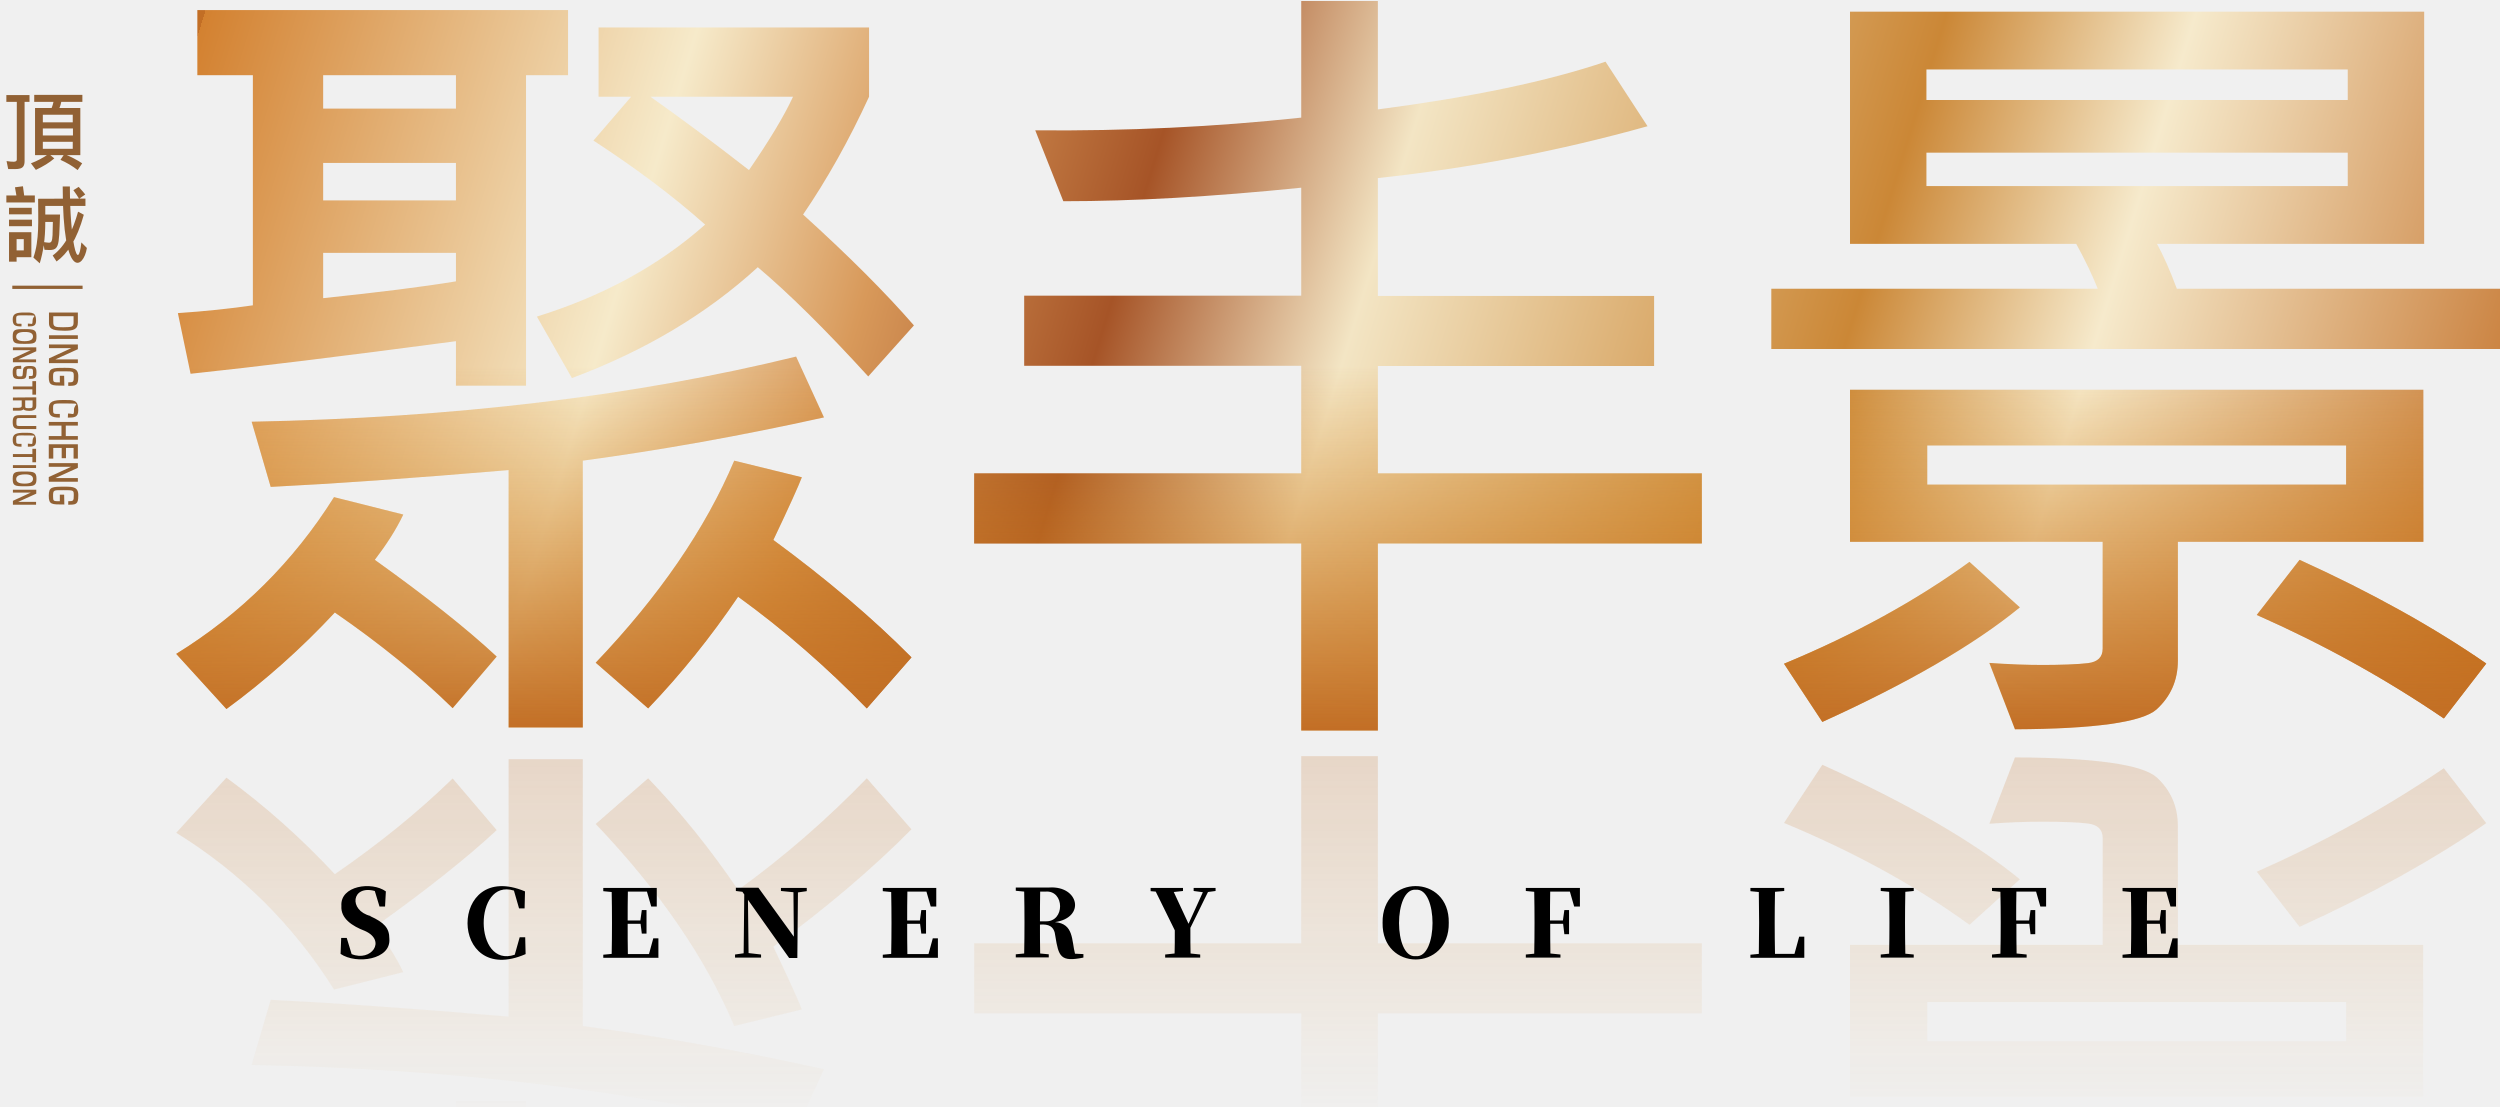
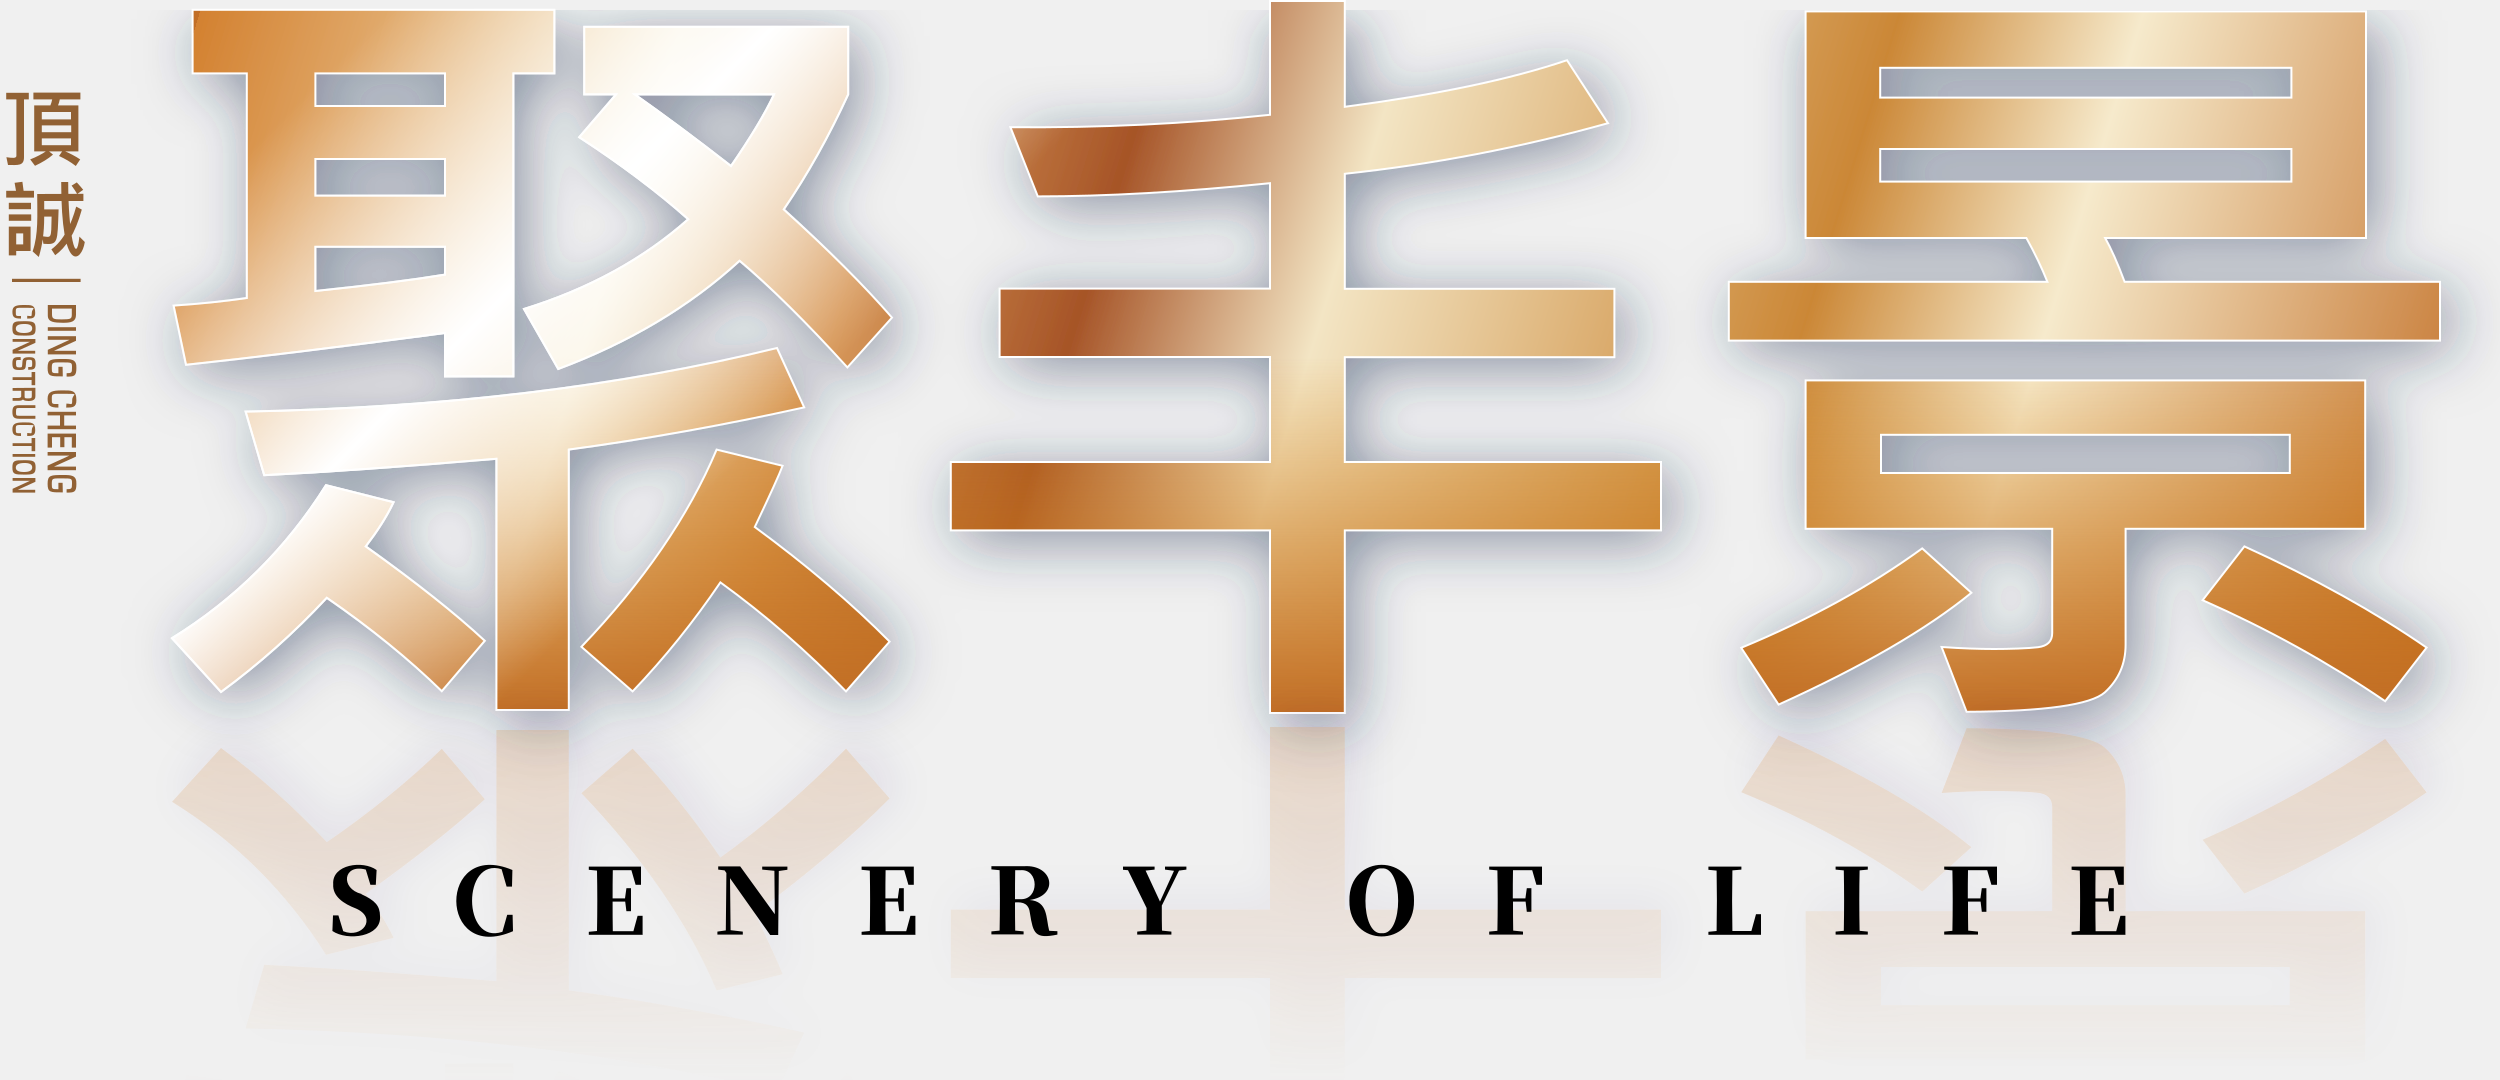
- <svg xmlns="http://www.w3.org/2000/svg" xmlns:xlink="http://www.w3.org/1999/xlink" id="_圖層_1" data-name="圖層_1" version="1.1" viewBox="0 0 1220 540">
+ <svg xmlns="http://www.w3.org/2000/svg" xmlns:xlink="http://www.w3.org/1999/xlink" id="_圖層_1" data-name="圖層_1" version="1.1" viewBox="0 0 1250 540">
  <defs>
-     <style>
-       .st0 {
-         fill: #916134;
-       }
- 
-       .st1 {
-         fill: url(#_未命名漸層_130);
-       }
- 
-       .st2 {
-         fill: url(#_未命名漸層_88);
-       }
- 
-       .st3 {
-         fill: url(#_未命名漸層_1301);
-         opacity: .2;
-       }
-     </style>
-     <linearGradient id="_未命名漸層_88" data-name="未命名漸層 88" x1="99.3" y1="8.2" x2="1209.8" y2="348.3" gradientUnits="userSpaceOnUse">
+     <linearGradient id="gr1" x1="200" y1="0" x2="400" y2="200" gradientUnits="userSpaceOnUse">
+       <stop offset="0" stop-color="#fff0" />
+       <stop offset=".5" stop-color="#fff" />
+       <stop offset="1" stop-color="#fff0" />
+       <animate attributeName="x1" values="-200;5800" dur="4s" repeatCount="indefinite" />
+       <animate attributeName="x2" values="0;6000" dur="4s" repeatCount="indefinite" />
+     </linearGradient>
+     <linearGradient id="lg1" x1="99.3" y1="8.2" x2="1209.8" y2="348.3" gradientUnits="userSpaceOnUse">
      <stop offset="0" stop-color="#c26e25" />
      <stop offset="0" stop-color="#d38130" />
      <stop offset=".2" stop-color="#f6eaca" />
      <stop offset=".3" stop-color="#d8995a" />
      <stop offset=".4" stop-color="#a65427" />
      <stop offset=".5" stop-color="#f3e5c4" />
      <stop offset=".7" stop-color="#cb8736" />
      <stop offset=".8" stop-color="#f6eacc" />
      <stop offset="1" stop-color="#c26e25" />
    </linearGradient>
-     <linearGradient id="_未命名漸層_130" data-name="未命名漸層 130" x1="653" y1=".5" x2="653" y2="356.5" gradientUnits="userSpaceOnUse">
+     <linearGradient id="lg2" x1="0" y1=".5" x2="0" y2="356.5" gradientUnits="userSpaceOnUse">
      <stop offset=".5" stop-color="#d4820f" stop-opacity="0" />
      <stop offset="1" stop-color="#c26e25" />
    </linearGradient>
-     <linearGradient id="_未命名漸層_1301" data-name="未命名漸層 130" y1="-368" y2="-12" gradientTransform="translate(0 357) scale(1 -1)" xlink:href="#_未命名漸層_130" />
  </defs>
+   <path id="t" d="M242.4,320.4l-21.5,25.2c-16.4-16-35.6-31.6-57.5-46.7-16.3,17.5-33.9,33.2-52.9,47.1l-24.5-26.9c31.5-19.5,57.2-45,77-76.5l33.8,8.5c-3.4,7.2-8.1,14.5-13.9,22.1,25.2,18,45,33.7,59.5,47.2h0ZM277.2,36.7h-20.5v151.5h-34.2v-21.7c-55,7.3-98.2,12.6-129.5,15.9l-6.2-29.6c13.4-.9,25.6-2.2,36.6-3.8V36.7h-27.1V4.9h180.9v31.8h0ZM402.1,203.7c-40.7,9-79.9,16-117.7,21.1v130.2h-36.2v-125.6c-47.1,4-85.8,6.7-116.1,8.2l-9.3-31.8c98.4-1.9,186.9-12.5,265.7-31.8l13.6,29.7h0ZM222.5,53v-16.3h-64.8v16.3h64.8ZM222.5,97.7v-18.2h-64.8v18.3h64.8ZM222.5,137.3v-13.9h-64.8v22.1c26.8-2.8,48.4-5.5,64.8-8.2ZM446,158.8l-22.3,24.9c-20.8-22.8-38.8-40.6-53.9-53.3-24.9,22.8-55.1,40.8-90.7,54.1l-17.1-30c32.5-10.1,59.8-25.1,82.1-44.9-16-14.2-34.2-27.8-54.5-41l18.4-21.4h-15.9V13.4h132v33.8c-9.7,21.1-20.4,40.2-32.2,57.5,22.3,20.2,40.3,38.2,54.1,54.1h0ZM444.8,320.8l-21.8,24.9c-19.4-20-40.3-38.2-62.8-54.5-13.3,19.6-27.9,37.8-43.9,54.5l-25.6-22.3c31-32.5,53.6-65.4,67.6-98.6l33,8.1c-1.5,4-6.1,14.2-13.9,30.6,26.1,19.2,48.6,38.3,67.4,57.3h0ZM387,47.2h-69.6c14.3,10.1,30.4,22,48.1,35.8,9.9-14.4,17.1-26.3,21.5-35.8ZM830.5,265.2h-158.1v91.3h-37.4v-91.3h-159.6v-34.2h159.6v-52.5h-135.2v-34.2h135.2v-52.7c-43.2,4.4-81.9,6.6-116.1,6.6l-13.7-34.6c44.8.4,88.1-1.7,129.8-6.2V.5h37.4v52.9c45.7-6,82.8-13.7,111.1-23.3l20.5,31.5c-43.7,12.2-87.6,20.6-131.6,25.3v57.5h134.8v34.2h-134.8v52.4h158.1v34.2ZM1219.9,170.3h-355.5v-29.4h159.3c-2.7-6.8-6.2-14.1-10.5-21.9h-110.4V5.7h280.2v113.3h-130.4c2.9,5.2,6.2,12.5,9.7,21.9h157.7v29.4h0ZM985.7,296.4c-22.4,18.3-54.5,36.9-96.4,55.9l-18.7-28.4c34.5-14.3,64.6-30.9,90.5-49.7l24.6,22.2h0ZM1182.5,264.4h-119.7v57.9c0,9.7-3.5,17.6-10.4,23.9-7,6.2-30,9.5-69.1,9.7l-12.5-32.4c9.9.7,18.7,1,26.2,1s17.3-.3,22-.9,7.1-2.9,7.1-7.1v-52.1h-123.3v-74.2h279.8v74.2h0ZM1145.7,48.8v-14.9h-205.6v14.9s205.6,0,205.6,0ZM1145.7,90.8v-16.3h-205.6v16.3h205.6ZM1144.9,236.5v-19.1h-204.4v19.1h204.4ZM1213.3,323.8l-20.7,26.8c-28.5-19.4-58.9-36.2-91.3-50.5l20.9-26.9c35.2,16,65.5,32.9,91.1,50.6h0Z" />
  <g>
-     <path class="st2" d="M242.4,320.4l-21.5,25.2c-16.4-16-35.6-31.6-57.5-46.7-16.3,17.5-33.9,33.2-52.9,47.1l-24.5-26.9c31.5-19.5,57.2-45,77-76.5l33.8,8.5c-3.4,7.2-8.1,14.5-13.9,22.1,25.2,18,45,33.7,59.5,47.2h0ZM277.2,36.7h-20.5v151.5h-34.2v-21.7c-55,7.3-98.2,12.6-129.5,15.9l-6.2-29.6c13.4-.9,25.6-2.2,36.6-3.8V36.7h-27.1V4.9h180.9v31.8h0ZM402.1,203.7c-40.7,9-79.9,16-117.7,21.1v130.2h-36.2v-125.6c-47.1,4-85.8,6.7-116.1,8.2l-9.3-31.8c98.4-1.9,186.9-12.5,265.7-31.8l13.6,29.7h0ZM222.5,53v-16.3h-64.8v16.3h64.8ZM222.5,97.7v-18.2h-64.8v18.3h64.8ZM222.5,137.3v-13.9h-64.8v22.1c26.8-2.8,48.4-5.5,64.8-8.2ZM446,158.8l-22.3,24.9c-20.8-22.8-38.8-40.6-53.9-53.3-24.9,22.8-55.1,40.8-90.7,54.1l-17.1-30c32.5-10.1,59.8-25.1,82.1-44.9-16-14.2-34.2-27.8-54.5-41l18.4-21.4h-15.9V13.4h132v33.8c-9.7,21.1-20.4,40.2-32.2,57.5,22.3,20.2,40.3,38.2,54.1,54.1h0ZM444.8,320.8l-21.8,24.9c-19.4-20-40.3-38.2-62.8-54.5-13.3,19.6-27.9,37.8-43.9,54.5l-25.6-22.3c31-32.5,53.6-65.4,67.6-98.6l33,8.1c-1.5,4-6.1,14.2-13.9,30.6,26.1,19.2,48.6,38.3,67.4,57.3h0ZM387,47.2h-69.6c14.3,10.1,30.4,22,48.1,35.8,9.9-14.4,17.1-26.3,21.5-35.8ZM830.5,265.2h-158.1v91.3h-37.4v-91.3h-159.6v-34.2h159.6v-52.5h-135.2v-34.2h135.2v-52.7c-43.2,4.4-81.9,6.6-116.1,6.6l-13.7-34.6c44.8.4,88.1-1.7,129.8-6.2V.5h37.4v52.9c45.7-6,82.8-13.7,111.1-23.3l20.5,31.5c-43.7,12.2-87.6,20.6-131.6,25.3v57.5h134.8v34.2h-134.8v52.4h158.1v34.2ZM1219.9,170.3h-355.5v-29.4h159.3c-2.7-6.8-6.2-14.1-10.5-21.9h-110.4V5.7h280.2v113.3h-130.4c2.9,5.2,6.2,12.5,9.7,21.9h157.7v29.4h0ZM985.7,296.4c-22.4,18.3-54.5,36.9-96.4,55.9l-18.7-28.4c34.5-14.3,64.6-30.9,90.5-49.7l24.6,22.2h0ZM1182.5,264.4h-119.7v57.9c0,9.7-3.5,17.6-10.4,23.9-7,6.2-30,9.5-69.1,9.7l-12.5-32.4c9.9.7,18.7,1,26.2,1s17.3-.3,22-.9,7.1-2.9,7.1-7.1v-52.1h-123.3v-74.2h279.8v74.2h0ZM1145.7,48.8v-14.9h-205.6v14.9s205.6,0,205.6,0ZM1145.7,90.8v-16.3h-205.6v16.3h205.6ZM1144.9,236.5v-19.1h-204.4v19.1h204.4ZM1213.3,323.8l-20.7,26.8c-28.5-19.4-58.9-36.2-91.3-50.5l20.9-26.9c35.2,16,65.5,32.9,91.1,50.6h0Z" />
-     <path class="st1" d="M242.4,320.4l-21.5,25.2c-16.4-16-35.6-31.6-57.5-46.7-16.3,17.5-33.9,33.2-52.9,47.1l-24.5-26.9c31.5-19.5,57.2-45,77-76.5l33.8,8.5c-3.4,7.2-8.1,14.5-13.9,22.1,25.2,18,45,33.7,59.5,47.2h0ZM277.2,36.7h-20.5v151.5h-34.2v-21.7c-55,7.3-98.2,12.6-129.5,15.9l-6.2-29.6c13.4-.9,25.6-2.2,36.6-3.8V36.7h-27.1V4.9h180.9v31.8h0ZM402.1,203.7c-40.7,9-79.9,16-117.7,21.1v130.2h-36.2v-125.6c-47.1,4-85.8,6.7-116.1,8.2l-9.3-31.8c98.4-1.9,186.9-12.5,265.7-31.8l13.6,29.7h0ZM222.5,53v-16.3h-64.8v16.3h64.8ZM222.5,97.7v-18.2h-64.8v18.3h64.8ZM222.5,137.3v-13.9h-64.8v22.1c26.8-2.8,48.4-5.5,64.8-8.2ZM446,158.8l-22.3,24.9c-20.8-22.8-38.8-40.6-53.9-53.3-24.9,22.8-55.1,40.8-90.7,54.1l-17.1-30c32.5-10.1,59.8-25.1,82.1-44.9-16-14.2-34.2-27.8-54.5-41l18.4-21.4h-15.9V13.4h132v33.8c-9.7,21.1-20.4,40.2-32.2,57.5,22.3,20.2,40.3,38.2,54.1,54.1h0ZM444.8,320.8l-21.8,24.9c-19.4-20-40.3-38.2-62.8-54.5-13.3,19.6-27.9,37.8-43.9,54.5l-25.6-22.3c31-32.5,53.6-65.4,67.6-98.6l33,8.1c-1.5,4-6.1,14.2-13.9,30.6,26.1,19.2,48.6,38.3,67.4,57.3h0ZM387,47.2h-69.6c14.3,10.1,30.4,22,48.1,35.8,9.9-14.4,17.1-26.3,21.5-35.8ZM830.5,265.2h-158.1v91.3h-37.4v-91.3h-159.6v-34.2h159.6v-52.5h-135.2v-34.2h135.2v-52.7c-43.2,4.4-81.9,6.6-116.1,6.6l-13.7-34.6c44.8.4,88.1-1.7,129.8-6.2V.5h37.4v52.9c45.7-6,82.8-13.7,111.1-23.3l20.5,31.5c-43.7,12.2-87.6,20.6-131.6,25.3v57.5h134.8v34.2h-134.8v52.4h158.1v34.2ZM1219.9,170.3h-355.5v-29.4h159.3c-2.7-6.8-6.2-14.1-10.5-21.9h-110.4V5.7h280.2v113.3h-130.4c2.9,5.2,6.2,12.5,9.7,21.9h157.7v29.4h0ZM985.7,296.4c-22.4,18.3-54.5,36.9-96.4,55.9l-18.7-28.4c34.5-14.3,64.6-30.9,90.5-49.7l24.6,22.2h0ZM1182.5,264.4h-119.7v57.9c0,9.7-3.5,17.6-10.4,23.9-7,6.2-30,9.5-69.1,9.7l-12.5-32.4c9.9.7,18.7,1,26.2,1s17.3-.3,22-.9,7.1-2.9,7.1-7.1v-52.1h-123.3v-74.2h279.8v74.2h0ZM1145.7,48.8v-14.9h-205.6v14.9s205.6,0,205.6,0ZM1145.7,90.8v-16.3h-205.6v16.3h205.6ZM1144.9,236.5v-19.1h-204.4v19.1h204.4ZM1213.3,323.8l-20.7,26.8c-28.5-19.4-58.9-36.2-91.3-50.5l20.9-26.9c35.2,16,65.5,32.9,91.1,50.6h0Z" />
-     <path class="st3" d="M242.4,405.1c-14.5,13.5-34.3,29.2-59.5,47.2,5.8,7.6,10.5,14.9,13.9,22.1l-33.8,8.5c-19.8-31.5-45.5-57-77-76.5l24.5-26.9c19,13.9,36.6,29.6,52.9,47.1,21.9-15.1,41.1-30.7,57.5-46.7l21.5,25.2h0ZM277.2,688.8v31.8H96.3v-31.8h27.1v-112.3c-11-1.6-23.2-2.9-36.6-3.8l6.2-29.6c31.3,3.3,74.5,8.6,129.5,15.9v-21.7h34.2v151.5h20.5ZM402.1,521.8l-13.6,29.7c-78.8-19.3-167.3-29.9-265.7-31.8l9.3-31.8c30.3,1.5,69,4.2,116.1,8.2v-125.6h36.2v130.2c37.8,5.1,77,12.1,117.7,21.1h0ZM157.7,672.5v16.3h64.8v-16.3h-64.8ZM222.5,627.7h-64.8v18.3h64.8v-18.2h0ZM157.7,580v22.1h64.8v-13.9c-16.4-2.7-38-5.4-64.8-8.2ZM446,566.7c-13.8,15.9-31.8,33.9-54.1,54.1,11.8,17.3,22.5,36.4,32.2,57.5v33.8h-132v-33.8h15.9l-18.4-21.4c20.3-13.2,38.5-26.8,54.5-41-22.3-19.8-49.6-34.8-82.1-44.9l17.1-30c35.6,13.3,65.8,31.3,90.7,54.1,15.1-12.7,33.1-30.5,53.9-53.3l22.3,24.9h0ZM444.8,404.7c-18.8,19-41.3,38.1-67.4,57.3,7.8,16.4,12.4,26.6,13.9,30.6l-33,8.1c-14-33.2-36.6-66.1-67.6-98.6l25.6-22.3c16,16.7,30.6,34.9,43.9,54.5,22.5-16.3,43.4-34.5,62.8-54.5l21.8,24.9h0ZM365.5,642.5c-17.7,13.8-33.8,25.7-48.1,35.8h69.6c-4.4-9.5-11.6-21.4-21.5-35.8ZM830.5,494.5h-158.1v52.4h134.8v34.2h-134.8v57.5c44,4.7,87.9,13.1,131.6,25.3l-20.5,31.5c-28.3-9.6-65.4-17.3-111.1-23.3v52.9h-37.4v-56.9c-41.7-4.5-85-6.6-129.8-6.2l13.7-34.6c34.2,0,72.9,2.2,116.1,6.6v-52.7h-135.2v-34.2h135.2v-52.5h-159.6v-34.2h159.6v-91.3h37.4v91.3h158.1v34.2ZM1220,555.2v29.4h-157.7c-3.5,9.4-6.8,16.7-9.7,21.9h130.4v113.3h-280.2v-113.3h110.4c4.3-7.8,7.8-15.1,10.5-21.9h-159.3v-29.4h355.6ZM985.7,429.1l-24.6,22.2c-25.9-18.8-56-35.4-90.5-49.7l18.7-28.4c41.9,19,74,37.6,96.4,55.9h0ZM1182.5,461.1v74.2c0,0-279.7,0-279.7,0v-74.2h123.3v-52.1c0-4.2-2.4-6.5-7.1-7.1s-12.1-.9-22-.9-16.3.3-26.2,1l12.5-32.4c39.1.2,62.1,3.5,69.1,9.7,6.9,6.3,10.4,14.2,10.4,23.9v57.9h119.7ZM940.1,676.7v14.9h205.6v-14.9s-205.6,0-205.6,0ZM940.1,634.7v16.3h205.6v-16.3h-205.6ZM940.5,489v19.1h204.4v-19.1h-204.4ZM1213.3,401.7c-25.6,17.7-55.9,34.6-91.1,50.6l-20.9-26.9c32.4-14.3,62.8-31.1,91.3-50.5l20.7,26.8h0Z" />
+     <use xlink:href="#t" fill="url(#lg1)" style="filter:drop-shadow(5px 5px 15px rgba(26, 46, 83, 0.5));" />
+     <use xlink:href="#t" fill="url(#lg2)" stroke="#fff" />
+     <use xlink:href="#t" fill="url(#gr1)" stroke="url(#gr1)" />
+     <use xlink:href="#t" fill="url(#lg2)" opacity=".2" transform="translate(0,720)scale(1,-1)" style="filter:drop-shadow(5px 5px 10px rgba(34, 25, 112, 0.5));" />
  </g>
-   <path class="st0" d="M12,78.6c0,4.5-3.1,3.9-8,3.9l-.8-3.9c2.8.4,5,.7,5-.7v-28.2H3.1v-3.3h11.3v3.3h-2.4M15.1,79.7c2.9-1.1,6.2-2.8,8.7-4.6l2.7,2.2c-2.4,2.1-5.4,3.9-9,5.6M37.9,83c-2.7-2.1-5.5-3.7-8.4-5l1.9-2.8c2.9,1.1,6.5,3,8.7,4.5M17.1,75.7v-23h8.1c.4-1,.7-2,.9-3h-9.4v-3.4h23.5v3.4h-10.3c-.2,1.1-.5,2.1-.9,3h10.2v23M35.5,59.7v-3.7h-14.6v3.7M20.9,62.7v3.4h14.7v-3.4M35.5,72.6v-3.4h-14.6v3.4M30.6,91h3.5c0,25.7,3.9,43.3,5.6,27.3l2.7,2.7c-1.5,10-11.8,16.8-11.8-30ZM40.9,104.8c-3.4,12.3-8,19-13.3,22.8l-1.9-2.9c6.3-4.7,9.9-12.4,12.4-21.4M38.6,97c-.7-1.2-1.7-2.7-2.8-4.2l2.6-1.6c1.3,1.4,2.4,2.7,3.2,3.7M41.7,96.9v3.6h-19.6v4.2h7.2c-.6,16.7-.1,17.8-7.6,17.2l-.6-3.8c4.7.6,4.5,1.7,4.7-9.8h-3.7c0,8.5-1,14.5-2.7,20.2l-3.1-2.8c3-8.6,2.3-18.1,2.3-28.7M3.1,98.8v-3.4h4.9l-.7-4,3.9-.5.6,4.5h5.2v3.4M4.4,104.6v-3.2h11.1v3.2M4.4,110.4v-3.2h11.2v3.2M4.4,113.3h10.9v12.2h-7.2v2.2h-3.7M8.1,122.2h3.5v-5.5h-3.5M23.9,152.5v5.2c0,3.5,3.2,3.6,7.6,3.7,4,0,6.5-.5,6.5-4h0v-4.9M35.9,154.3v3.1c0,2.3-1,2.2-5.1,2.3-3.9,0-4.8-.2-4.8-2.5v-2.9M38,165.4v-1.8h-14.1v1.8M23.9,168.1v1.8h10.9l-10.9,5v2.3h14.1v-1.8h-11l11-5v-2.3M6.3,169.5v1.4h8.7l-8.7,4v1.9h11.3v-1.4h-8.7l8.8-4v-1.9M6.3,239v1.4h8.7l-8.7,4v1.9h11.3v-1.4h-8.7l8.8-4v-1.9M31.3,183.4h-2.1v3.2c-3.1,0-3.3,0-3.3-2.3,0-3.3.1-3.1,5.1-3.1s5,0,5,2.6-.2,2.8-2.7,2.8v1.7c3.7,0,4.9-.1,4.9-4.3.2-4.4-2.6-4.5-6.5-4.5-6.3,0-7.9,0-7.9,4.4s1.4,4.3,7.6,4.3M31.3,241.4h-2.1v3.2c-3.1,0-3.3,0-3.3-2.3,0-3.3.1-3.1,5.1-3.1s5,0,5,2.6-.2,2.8-2.7,2.8v1.7c3.7,0,4.9-.1,4.9-4.3.2-4.4-2.6-4.5-6.5-4.5-6.3,0-7.9,0-7.9,4.4s1.4,4.3,7.6,4.3M33.1,203.8c3.1,0,5.1-.1,5.1-3.6,0-5.3-2.4-5-7.2-5s-7.2.6-7.2,4.1,1.2,4.5,5.4,4.5v-1.8c-3.3,0-3.3.2-3.3-2.6s0-2.5,7.1-2.5,3.1.1,3.1,3.1-.3,1.8-2.9,1.8M13.6,159.3c2.5,0,4-.1,4-2.8,0-4.2-1.9-4-5.7-4s-5.7.5-5.7,3.3.9,3.5,4.3,3.5v-1.3c-2.6,0-2.6.2-2.6-2.1s0-2,5.6-2,2.4.1,2.4,2.5-.3,1.5-2.3,1.5M13.6,218c2.5,0,4-.1,4-2.8,0-4.2-1.9-4-5.7-4s-5.7.5-5.7,3.3.9,3.5,4.3,3.5v-1.4c-2.6,0-2.6.2-2.6-2.1s0-2,5.6-2,2.4.1,2.4,2.5-.3,1.5-2.3,1.5M23.8,205.9v1.8h6.2v5.1h-6.2v1.8h14.2v-1.8h-5.9v-5.1h5.9v-1.8M23.8,216.8v7h2.2v-5.2h4.1v5h2.1v-5h3.7v5.2h2.1v-7M23.8,226v1.8h10.9l-10.9,5v2.3h14.2v-1.8h-11l11-5v-2.3M10.3,178.5c-3.1,0-4.1.3-4.1,3.1s.6,3.4,3.5,3.4,3.1-.4,3.3-3.1c.1-2,.2-2,1.6-2s1.5.2,1.5,2-.2,1.6-2,1.6v1.4c2.8,0,3.7-.3,3.7-3.1s-.8-3.2-3.4-3.2-3.1.8-3.2,2.5c-.2,2.5,0,2.6-1.4,2.6s-1.8-.1-1.8-2,0-1.7,2.4-1.7M15.8,190v2.6h1.8v-6.6h-1.8v2.6H6.3v1.4M6.3,194v1.4h4.3v2.7c0,.4-.2.9-1.5.9h-2.8v1.4h3.1c1.1,0,1.8-.3,2.1-.7.1.2.5.8,2.8.8,3.4,0,3.4-1.7,3.4-2.6v-4M15.9,195.4v2.6c0,1.1-.3,1.2-2,1.2s-1.6-.2-1.6-1.5v-2.3M17.7,207.9h-7.8c-1.9,0-1.9-.1-1.9-2s.2-1.9,1.9-1.9h7.8v-1.4h-8.2c-2.5,0-3.3.8-3.3,3.4s.8,3.4,3.7,3.4h7.8M6.3,221.6v1.4h9.5v2.6h1.8v-6.6h-1.8v2.6M6.3,227v1.4h11.3v-1.4M17.8,233.7c0-3.2-1-3.6-5.8-3.6s-5.8.2-5.8,3.6,1,3.6,5.9,3.6c4.6,0,5.7-.3,5.7-3.6ZM16.1,233.7q0,2.3-4.1,2.3t-4.1-2.2,4.1-2.3,4.1,2.2ZM17.8,164.2c0-3.2-1-3.6-5.8-3.6s-5.8.2-5.8,3.6,1,3.6,5.9,3.6,5.7-.3,5.7-3.6ZM16.1,164.2q0,2.3-4.1,2.3-4.1,0-4.1-2.2,0-2.3,4.1-2.3,4.1-.1,4.1,2.2ZM40.3,141v-1.6H6v1.6" />
+   <path fill="#916134" d="M12,78.6c0,4.5-3.1,3.9-8,3.9l-.8-3.9c2.8.4,5,.7,5-.7v-28.2H3.1v-3.3h11.3v3.3h-2.4M15.1,79.7c2.9-1.1,6.2-2.8,8.7-4.6l2.7,2.2c-2.4,2.1-5.4,3.9-9,5.6M37.9,83c-2.7-2.1-5.5-3.7-8.4-5l1.9-2.8c2.9,1.1,6.5,3,8.7,4.5M17.1,75.7v-23h8.1c.4-1,.7-2,.9-3h-9.4v-3.4h23.5v3.4h-10.3c-.2,1.1-.5,2.1-.9,3h10.2v23M35.5,59.7v-3.7h-14.6v3.7M20.9,62.7v3.4h14.7v-3.4M35.5,72.6v-3.4h-14.6v3.4M30.6,91h3.5c0,25.7,3.9,43.3,5.6,27.3l2.7,2.7c-1.5,10-11.8,16.8-11.8-30ZM40.9,104.8c-3.4,12.3-8,19-13.3,22.8l-1.9-2.9c6.3-4.7,9.9-12.4,12.4-21.4M38.6,97c-.7-1.2-1.7-2.7-2.8-4.2l2.6-1.6c1.3,1.4,2.4,2.7,3.2,3.7M41.7,96.9v3.6h-19.6v4.2h7.2c-.6,16.7-.1,17.8-7.6,17.2l-.6-3.8c4.7.6,4.5,1.7,4.7-9.8h-3.7c0,8.5-1,14.5-2.7,20.2l-3.1-2.8c3-8.6,2.3-18.1,2.3-28.7M3.1,98.8v-3.4h4.9l-.7-4,3.9-.5.6,4.5h5.2v3.4M4.4,104.6v-3.2h11.1v3.2M4.4,110.4v-3.2h11.2v3.2M4.4,113.3h10.9v12.2h-7.2v2.2h-3.7M8.1,122.2h3.5v-5.5h-3.5M23.9,152.5v5.2c0,3.5,3.2,3.6,7.6,3.7,4,0,6.5-.5,6.5-4h0v-4.9M35.9,154.3v3.1c0,2.3-1,2.2-5.1,2.3-3.9,0-4.8-.2-4.8-2.5v-2.9M38,165.4v-1.8h-14.1v1.8M23.9,168.1v1.8h10.9l-10.9,5v2.3h14.1v-1.8h-11l11-5v-2.3M6.3,169.5v1.4h8.7l-8.7,4v1.9h11.3v-1.4h-8.7l8.8-4v-1.9M6.3,239v1.4h8.7l-8.7,4v1.9h11.3v-1.4h-8.7l8.8-4v-1.9M31.3,183.4h-2.1v3.2c-3.1,0-3.3,0-3.3-2.3,0-3.3.1-3.1,5.1-3.1s5,0,5,2.6-.2,2.8-2.7,2.8v1.7c3.7,0,4.9-.1,4.9-4.3.2-4.4-2.6-4.5-6.5-4.5-6.3,0-7.9,0-7.9,4.4s1.4,4.3,7.6,4.3M31.3,241.4h-2.1v3.2c-3.1,0-3.3,0-3.3-2.3,0-3.3.1-3.1,5.1-3.1s5,0,5,2.6-.2,2.8-2.7,2.8v1.7c3.7,0,4.9-.1,4.9-4.3.2-4.4-2.6-4.5-6.5-4.5-6.3,0-7.9,0-7.9,4.4s1.4,4.3,7.6,4.3M33.1,203.8c3.1,0,5.1-.1,5.1-3.6,0-5.3-2.4-5-7.2-5s-7.2.6-7.2,4.1,1.2,4.5,5.4,4.5v-1.8c-3.3,0-3.3.2-3.3-2.6s0-2.5,7.1-2.5,3.1.1,3.1,3.1-.3,1.8-2.9,1.8M13.6,159.3c2.5,0,4-.1,4-2.8,0-4.2-1.9-4-5.7-4s-5.7.5-5.7,3.3.9,3.5,4.3,3.5v-1.3c-2.6,0-2.6.2-2.6-2.1s0-2,5.6-2,2.4.1,2.4,2.5-.3,1.5-2.3,1.5M13.6,218c2.5,0,4-.1,4-2.8,0-4.2-1.9-4-5.7-4s-5.7.5-5.7,3.3.9,3.5,4.3,3.5v-1.4c-2.6,0-2.6.2-2.6-2.1s0-2,5.6-2,2.4.1,2.4,2.5-.3,1.5-2.3,1.5M23.8,205.9v1.8h6.2v5.1h-6.2v1.8h14.2v-1.8h-5.9v-5.1h5.9v-1.8M23.8,216.8v7h2.2v-5.2h4.1v5h2.1v-5h3.7v5.2h2.1v-7M23.8,226v1.8h10.9l-10.9,5v2.3h14.2v-1.8h-11l11-5v-2.3M10.3,178.5c-3.1,0-4.1.3-4.1,3.1s.6,3.4,3.5,3.4,3.1-.4,3.3-3.1c.1-2,.2-2,1.6-2s1.5.2,1.5,2-.2,1.6-2,1.6v1.4c2.8,0,3.7-.3,3.7-3.1s-.8-3.2-3.4-3.2-3.1.8-3.2,2.5c-.2,2.5,0,2.6-1.4,2.6s-1.8-.1-1.8-2,0-1.7,2.4-1.7M15.8,190v2.6h1.8v-6.6h-1.8v2.6H6.3v1.4M6.3,194v1.4h4.3v2.7c0,.4-.2.9-1.5.9h-2.8v1.4h3.1c1.1,0,1.8-.3,2.1-.7.1.2.5.8,2.8.8,3.4,0,3.4-1.7,3.4-2.6v-4M15.9,195.4v2.6c0,1.1-.3,1.2-2,1.2s-1.6-.2-1.6-1.5v-2.3M17.7,207.9h-7.8c-1.9,0-1.9-.1-1.9-2s.2-1.9,1.9-1.9h7.8v-1.4h-8.2c-2.5,0-3.3.8-3.3,3.4s.8,3.4,3.7,3.4h7.8M6.3,221.6v1.4h9.5v2.6h1.8v-6.6h-1.8v2.6M6.3,227v1.4h11.3v-1.4M17.8,233.7c0-3.2-1-3.6-5.8-3.6s-5.8.2-5.8,3.6,1,3.6,5.9,3.6c4.6,0,5.7-.3,5.7-3.6ZM16.1,233.7q0,2.3-4.1,2.3t-4.1-2.2,4.1-2.3,4.1,2.2ZM17.8,164.2c0-3.2-1-3.6-5.8-3.6s-5.8.2-5.8,3.6,1,3.6,5.9,3.6,5.7-.3,5.7-3.6ZM16.1,164.2q0,2.3-4.1,2.3-4.1,0-4.1-2.2,0-2.3,4.1-2.3,4.1-.1,4.1,2.2ZM40.3,141v-1.6H6v1.6" />
  <path d="M180.7,447.1c6.8,3.1,9.3,5.8,9.3,10.9,1,10.4-16.2,12.7-23.8,7.5l.3-7.8h2.7l2.4,7.9c9.4,3.9,17.2-6.5,6.5-11.3-6.3-2.4-11.9-6.1-11.5-12.2-.7-9.9,14.8-12.1,21.7-7.1l-.4,7.4h-2.7l-2.3-7.6c-11.4-3.1-12.9,9.5-2.1,12.2h0ZM256.5,465.6c-37.7,16.5-37.8-46.4-.3-30.6l-.2,8.3h-2.7l-2.5-8.7c-19.8-6.2-19.7,38.2.4,31.3l2.4-8.5h2.7l.2,8.2h0ZM321.4,467.4h-27v-1.5l4.1-.4c.2-9.9.2-20.2,0-30.2l-4.1-.4v-1.6h26.1v9.1h-2.7l-2.1-7.3h-9.3c-.1,4.6-.1,9.3-.1,14.1h6.2l.7-5.1h2.3v11.5h-2.3l-.6-4.8h-6.3c0,5.1,0,10,.1,14.8h10.3l2.1-7.7h2.5v9.4c.1,0,.1,0,.1,0ZM393.6,434.9l-4.2.6-.3,32h-4l-20.1-28.4.3,26,6.1.7v1.5h-12.7v-1.5l4.2-.6.3-28.7-.9-1.3-3.2-.4v-1.6h11l17.3,23.9-.2-21.7-6.1-.6v-1.5h12.6v1.5h0ZM457.8,467.4h-27v-1.5l4.1-.4c.2-9.9.2-20.2,0-30.2l-4.1-.4v-1.6h26.1v9.1h-2.7l-2.1-7.3h-9.3c-.1,4.6-.1,9.3-.1,14.1h6.2l.7-5.1h2.3v11.5h-2.3l-.6-4.8h-6.3c0,5.1,0,10,.1,14.8h10.3l2.1-7.7h2.5v9.4c.1,0,.1,0,.1,0ZM528.7,465.8v1.5c-11.2,2.3-12.1-.5-13.7-10.5-.5-4.9-3.3-5.9-7.5-5.6,0,4.8,0,9.5.1,14.1l4.2.4v1.5h-16.1v-1.5l4.1-.4c.2-9.9.2-20.2,0-30.2l-4.1-.4v-1.6h16.4c14.4-.9,17.8,14.7,2.7,16.9,9.3.7,8.1,9,9.8,15.4l4.1.2h0ZM510.2,449.6c9.6.4,9.4-15.3,0-14.5,0,0-2.6,0-2.6,0-.1,4.6-.1,9.3-.1,14.5h2.7,0ZM580.9,452.7c0,6.3,0,9.1.1,12.6l4.7.5v1.5h-17.1v-1.5l4.6-.5c.1-3.2.1-5.9.1-11.3l-9.3-18.9-2.5-.2v-1.6h15.8v1.5l-4.5.5,7.2,15.5,7-15.4-4.5-.6v-1.5h10.7v1.5l-3.7.5s-8.5,17.3-8.5,17.3ZM707,450.3c.4,23.9-32.7,23.9-32.3,0-.4-23.9,32.7-23.8,32.3,0ZM690.9,466.6c10.9,1.1,10.9-33.5,0-32.4-10.9-1-10.9,33.5,0,32.4ZM770.8,442.4h-2.6l-2.1-7.3h-9.6c-.1,4.6-.1,9.3-.1,14.1h6.3l.7-5.1h2.3v11.8h-2.3l-.6-5.1h-6.3c0,5,0,9.8.1,14.5l4.9.5v1.5h-16.9v-1.5l4.1-.4c.2-9.9.2-20.2,0-30.2l-4.1-.4v-1.5h26.4v9.1h-.1ZM880.5,467.4h-26.3v-1.5c0,0,4.1-.4,4.1-.4.2-10.7.2-19.8,0-30.2l-4.1-.4v-1.6h16.5v1.5l-4.5.4c-.2,10.6-.2,19.8,0,30.3h9.5l2.3-8.4h2.5v10.2c.1,0,0,0,0,0ZM929.8,435.2c-.2,10-.2,20.2,0,30.2l4.1.4v1.5h-16.1v-1.5l4.1-.4c.2-9.9.2-20.2,0-30.2l-4.1-.4v-1.5h16.1v1.5l-4.1.4h0ZM998.3,442.4h-2.6l-2.1-7.3h-9.6c-.1,4.6-.1,9.3-.1,14.1h6.3l.7-5.1h2.3v11.8h-2.3l-.6-5.1h-6.3c0,5,0,9.8.1,14.5l4.9.5v1.5h-16.9v-1.5l4.1-.4c.2-9.9.2-20.2,0-30.2l-4.1-.4v-1.5h26.4v9.1h-.1ZM1062.8,467.4h-27v-1.5l4.1-.4c.2-9.9.2-20.2,0-30.2l-4.1-.4v-1.6h26.1v9.1h-2.7l-2.1-7.3h-9.3c-.1,4.6-.1,9.3-.1,14.1h6.2l.7-5.1h2.3v11.5h-2.3l-.6-4.8h-6.3c0,5.1,0,10,.1,14.8h10.3l2.1-7.7h2.5v9.4c.1,0,.1,0,.1,0Z" />
</svg>
